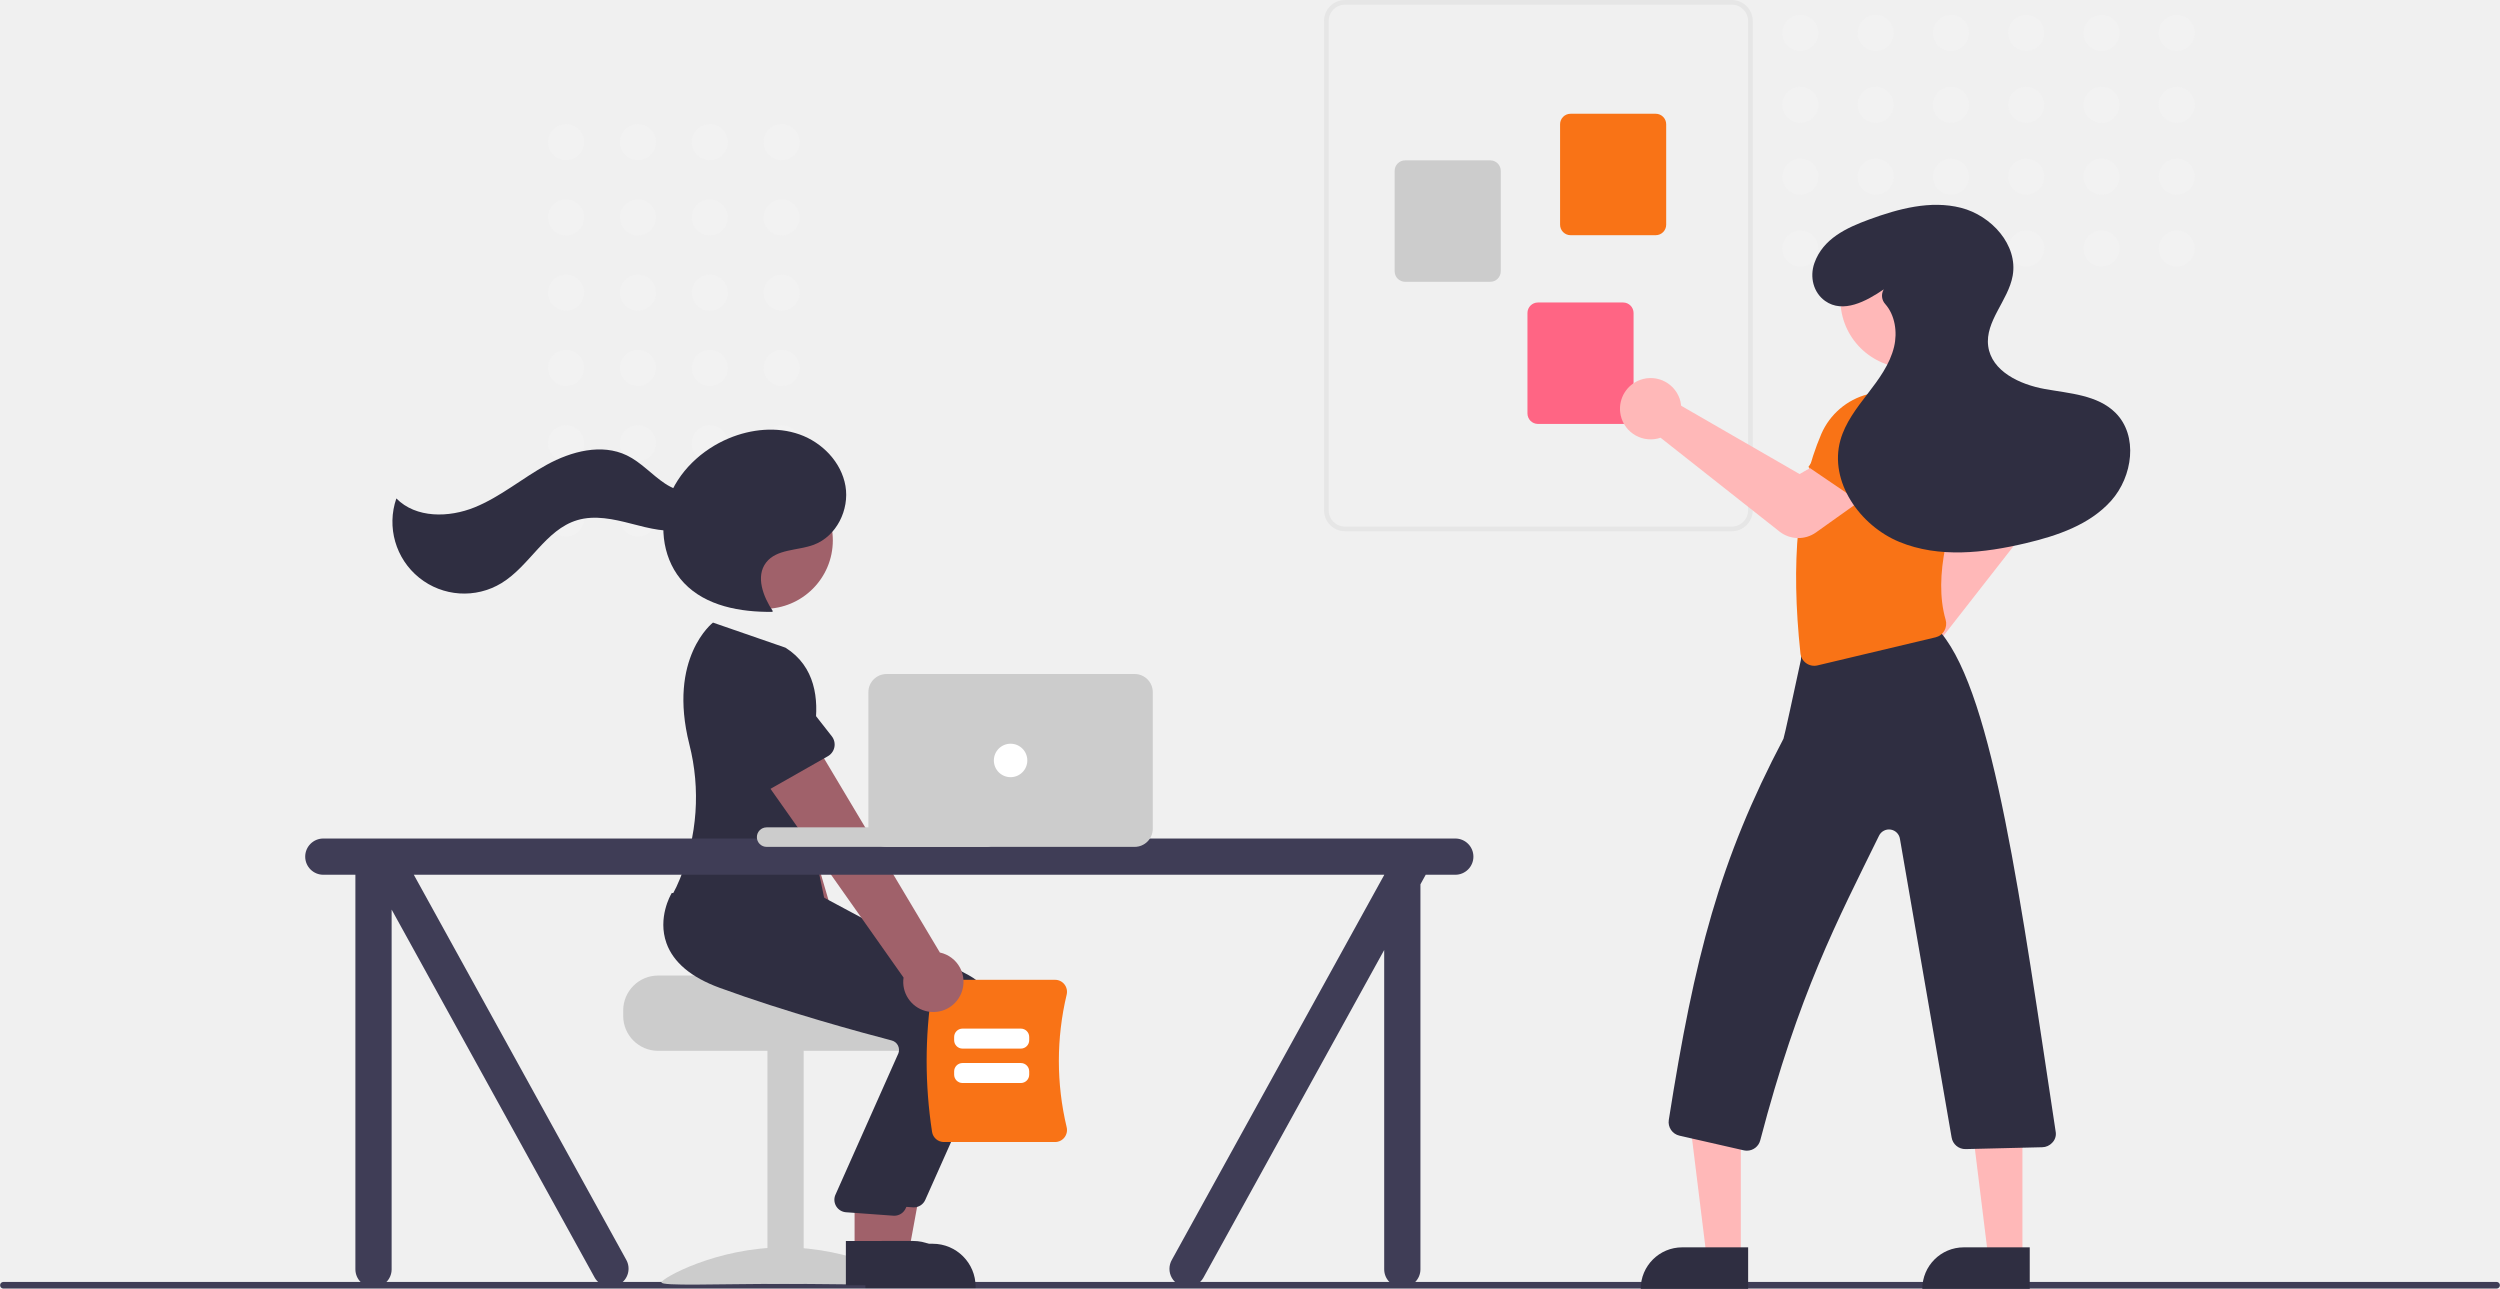
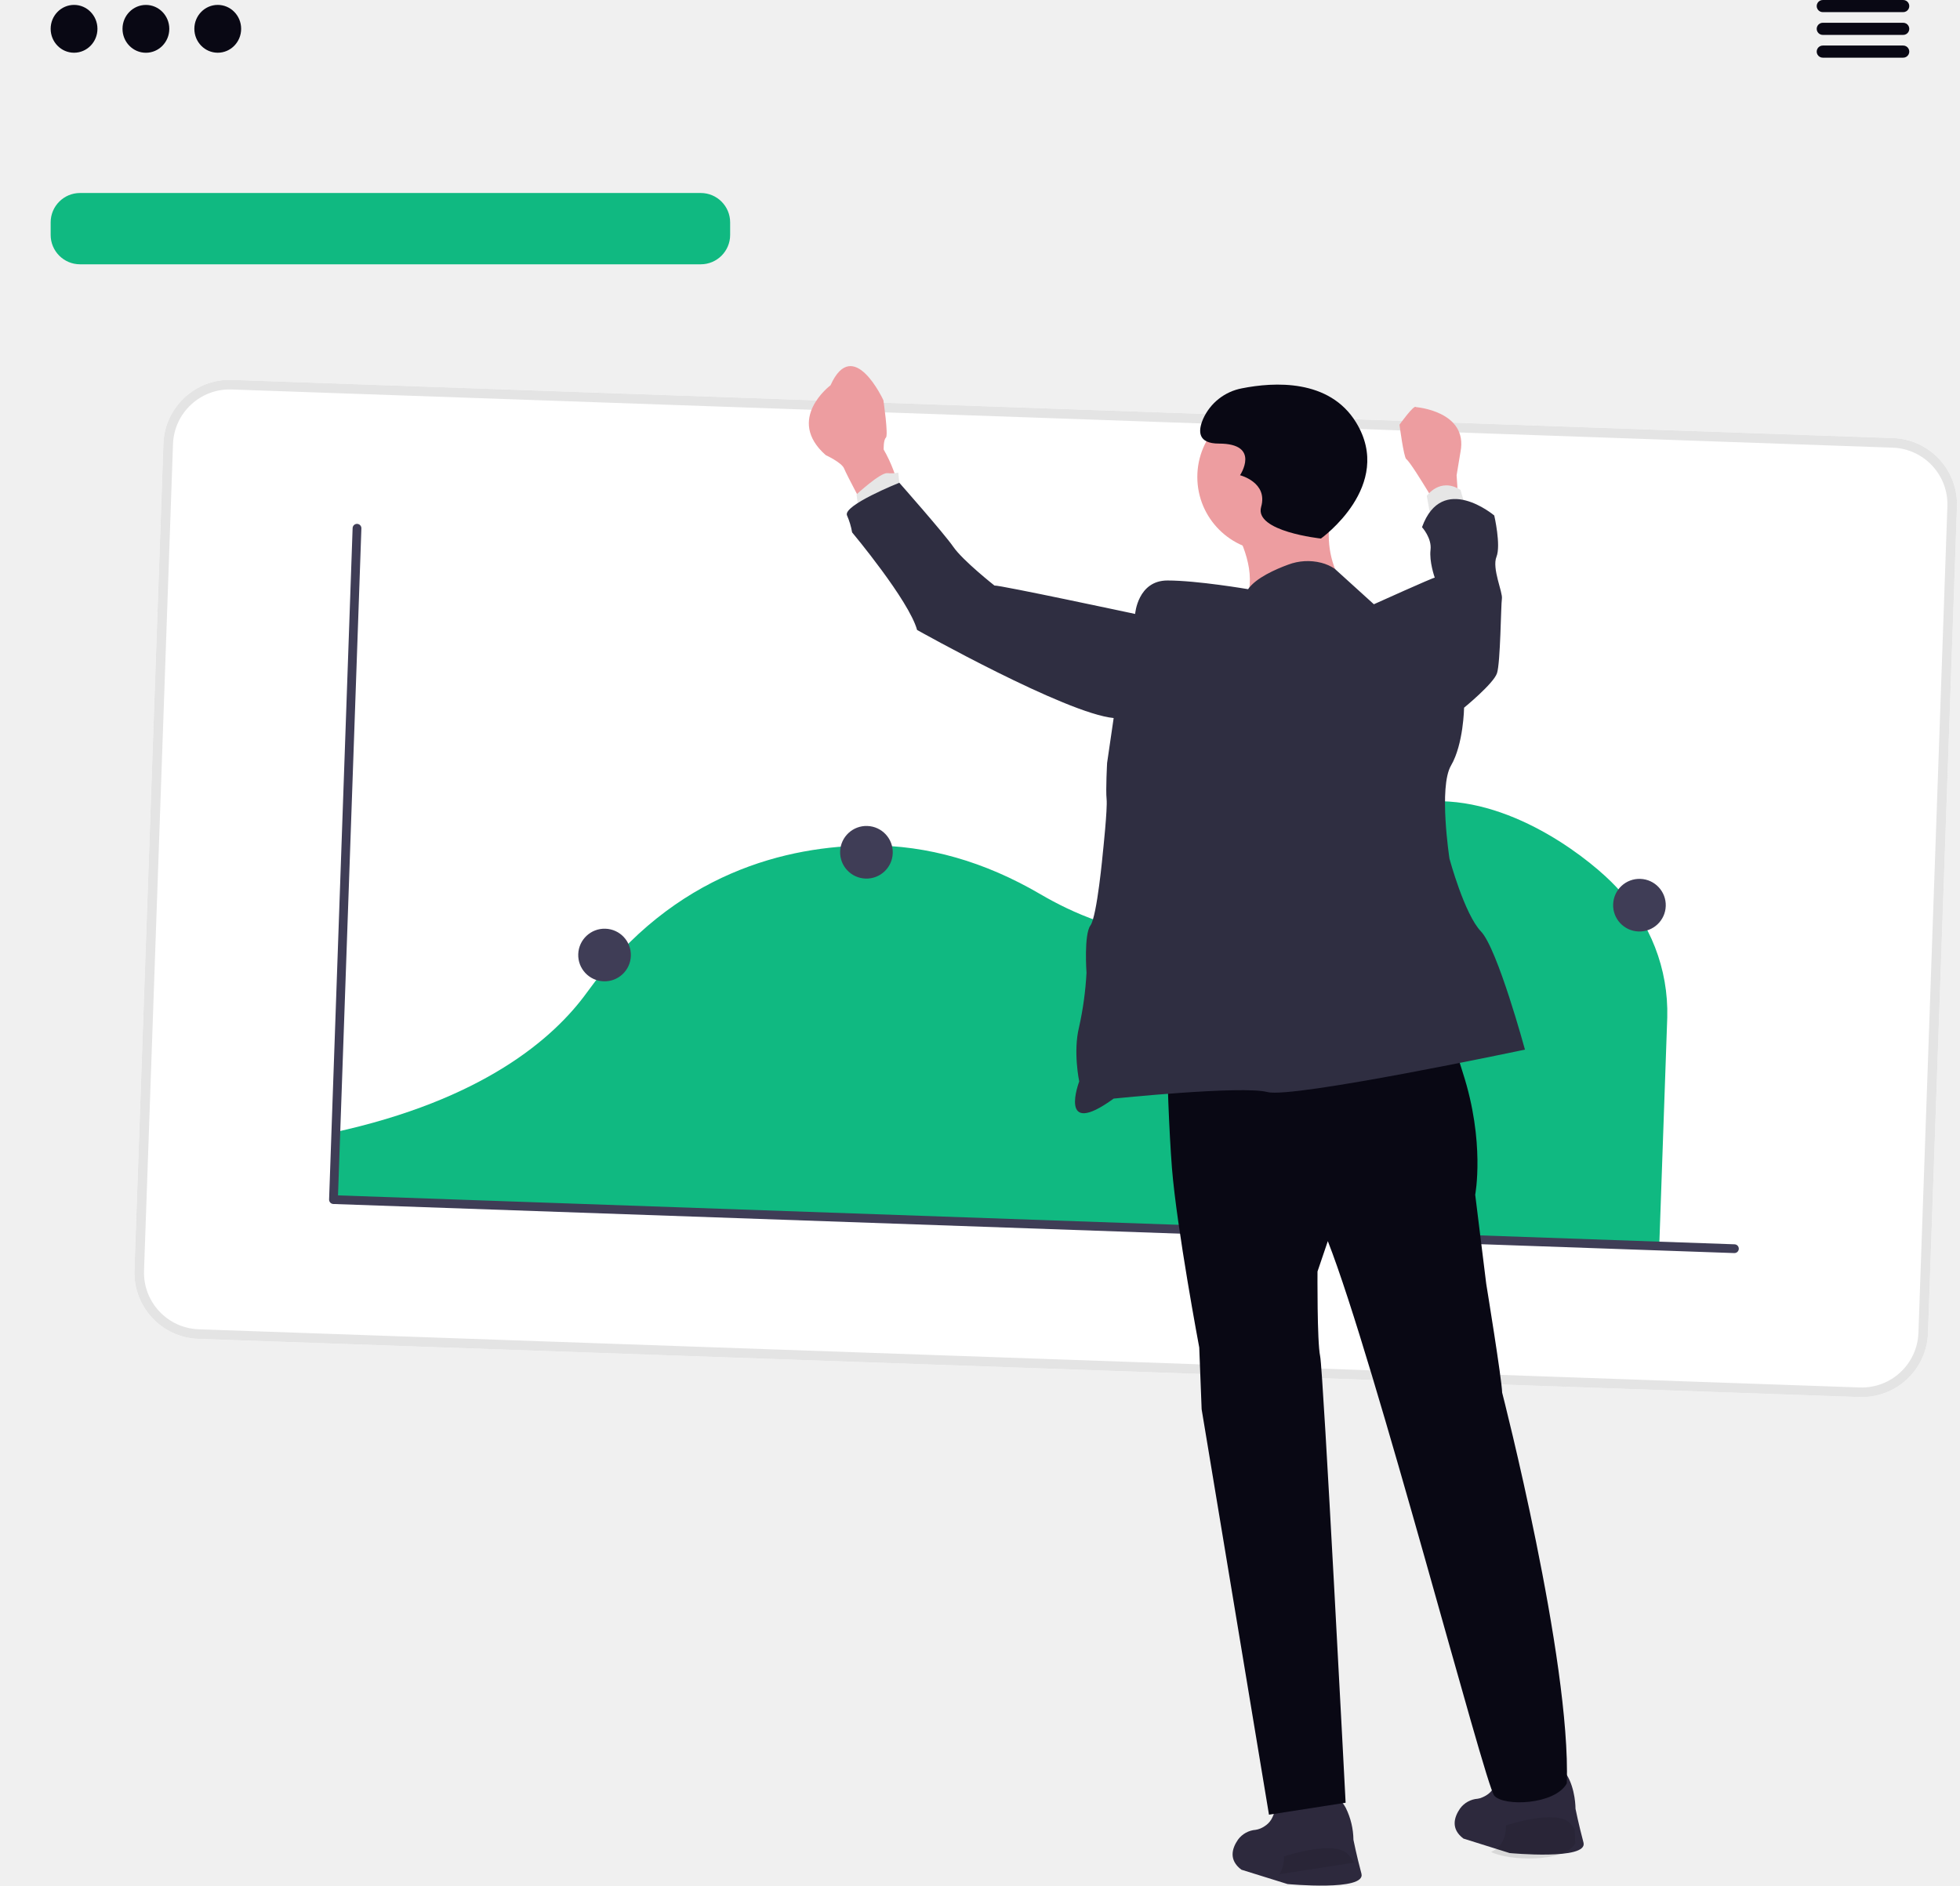
- <svg xmlns="http://www.w3.org/2000/svg" width="896.675" height="462.272" viewBox="0 0 896.675 462.272" role="img" artist="Katerina Limpitsouni" source="https://undraw.co/">
-   <path d="M1047.147,681.033H152.853a1.191,1.191,0,0,1,0-2.381h894.294a1.191,1.191,0,0,1,0,2.381Z" transform="translate(-151.6623 -218.8641)" fill="#3f3d56" />
-   <circle cx="280.353" cy="50.98" r="6.467" fill="#f2f2f2" />
-   <circle cx="254.58" cy="50.98" r="6.467" fill="#f2f2f2" />
-   <circle cx="228.807" cy="50.98" r="6.467" fill="#f2f2f2" />
-   <circle cx="203.033" cy="50.98" r="6.467" fill="#f2f2f2" />
-   <circle cx="280.353" cy="77.98" r="6.467" fill="#f2f2f2" />
-   <circle cx="254.58" cy="77.98" r="6.467" fill="#f2f2f2" />
-   <circle cx="228.807" cy="77.98" r="6.467" fill="#f2f2f2" />
-   <circle cx="203.033" cy="77.98" r="6.467" fill="#f2f2f2" />
-   <circle cx="280.353" cy="104.98" r="6.467" fill="#f2f2f2" />
-   <circle cx="254.58" cy="104.98" r="6.467" fill="#f2f2f2" />
-   <circle cx="228.807" cy="104.98" r="6.467" fill="#f2f2f2" />
-   <circle cx="203.033" cy="104.98" r="6.467" fill="#f2f2f2" />
-   <circle cx="280.353" cy="131.98" r="6.467" fill="#f2f2f2" />
-   <circle cx="254.58" cy="131.98" r="6.467" fill="#f2f2f2" />
-   <circle cx="228.807" cy="131.98" r="6.467" fill="#f2f2f2" />
-   <circle cx="203.033" cy="131.98" r="6.467" fill="#f2f2f2" />
-   <circle cx="280.353" cy="158.98" r="6.467" fill="#f2f2f2" />
-   <circle cx="254.58" cy="158.98" r="6.467" fill="#f2f2f2" />
-   <circle cx="228.807" cy="158.98" r="6.467" fill="#f2f2f2" />
-   <circle cx="203.033" cy="158.98" r="6.467" fill="#f2f2f2" />
-   <circle cx="280.353" cy="185.98" r="6.467" fill="#f2f2f2" />
-   <circle cx="254.58" cy="185.98" r="6.467" fill="#f2f2f2" />
-   <circle cx="228.807" cy="185.98" r="6.467" fill="#f2f2f2" />
-   <circle cx="203.033" cy="185.98" r="6.467" fill="#f2f2f2" />
-   <path d="M375.19,581.264v2a12.511,12.511,0,0,0,12.5,12.5h90a12.505,12.505,0,0,0,12.5-12.5v-2a12.41,12.41,0,0,0-2.9-8,12.859,12.859,0,0,0-2.11-2s-49.48-1.12-49.48-2.5H387.69A12.517,12.517,0,0,0,375.19,581.264Z" transform="translate(-151.6623 -218.8641)" fill="#ccc" />
-   <rect x="275.252" y="376.403" width="13" height="84" fill="#ccc" />
-   <path d="M476.914,678.811c0,1.405-19.699.543-44,.543s-44,.861-44-.543,19.699-12.543,44-12.543S476.914,677.406,476.914,678.811Z" transform="translate(-151.6623 -218.8641)" fill="#ccc" />
-   <path d="M459.041,579.568a10.743,10.743,0,0,0-3.807-16.027L427.681,469.656l-20.981,10.276,33.681,89.055a10.801,10.801,0,0,0,18.66,10.581Z" transform="translate(-151.6623 -218.8641)" fill="#a0616a" />
-   <path d="M433.923,485.335l-23.483,6.357a4.817,4.817,0,0,1-6.042-4.086l-2.838-24.087a13.377,13.377,0,0,1,25.846-6.915l9.674,22.156a4.817,4.817,0,0,1-3.156,6.576Z" transform="translate(-151.6623 -218.8641)" fill="#F97316" />
-   <polygon points="313.516 450.101 325.776 450.1 331.609 418.304 313.514 418.304 313.516 450.101" fill="#a0616a" />
-   <path d="M462.051,664.962l24.144-.001h.001a15.386,15.386,0,0,1,15.386,15.386v.5l-39.531.001Z" transform="translate(-151.6623 -218.8641)" fill="#2f2e41" />
-   <path d="M479.409,651.914q-.214,0-.43-.021l-16.967-1.235a4.5,4.5,0,0,1-3.809-6.029l22.707-51.015a3.498,3.498,0,0,0-.196-2.799,3.451,3.451,0,0,0-2.211-1.76c-10.677-2.791-38.072-10.223-61.786-18.918-10.16-3.726-16.559-9.109-19.019-16.002-3.243-9.087,1.555-17.374,1.76-17.722l.161-.272,22.315,2.028,24.191,2.058,53.013,28.428a20.086,20.086,0,0,1,8.819,25.784l-24.441,54.808A4.497,4.497,0,0,1,479.409,651.914Z" transform="translate(-151.6623 -218.8641)" fill="#2f2e41" />
-   <circle cx="274.15" cy="193.816" r="24.561" fill="#a0616a" />
-   <polygon points="306.516 449.101 318.776 449.1 324.609 417.304 306.514 417.304 306.516 449.101" fill="#a0616a" />
-   <path d="M455.051,663.962l24.144-.001h.001a15.386,15.386,0,0,1,15.386,15.386v.5l-39.531.001Z" transform="translate(-151.6623 -218.8641)" fill="#2f2e41" />
-   <path d="M472.409,654.914q-.214,0-.43-.021l-16.967-1.235a4.5,4.5,0,0,1-3.809-6.029l22.707-51.015a3.498,3.498,0,0,0-.196-2.799,3.451,3.451,0,0,0-2.211-1.76c-10.677-2.791-38.072-10.223-61.786-18.918-10.16-3.726-16.559-9.109-19.019-16.002-3.243-9.087,1.555-17.374,1.76-17.722l.161-.272,22.315,2.028,24.191,2.058,53.013,28.428a20.086,20.086,0,0,1,8.819,25.784l-24.441,54.808A4.497,4.497,0,0,1,472.409,654.914Z" transform="translate(-151.6623 -218.8641)" fill="#2f2e41" />
-   <path d="M433.387,451.168l-26-9s-16.322,12.54-8.481,43.649a77.012,77.012,0,0,1-3.4,48.32,49.778,49.778,0,0,1-2.619,5.531s29,35,56,9l-10.5-50.5S454.887,464.668,433.387,451.168Z" transform="translate(-151.6623 -218.8641)" fill="#2f2e41" />
-   <path d="M428.862,438.076c-3.496-5.232-6.254-12.488-2.406-17.466,3.799-4.914,11.292-4.19,17.111-6.365,8.104-3.029,12.804-12.549,11.338-21.076s-8.31-15.594-16.464-18.486-17.348-1.951-25.333,1.379c-9.829,4.1-18.261,12.03-21.797,22.076s-1.646,22.108,5.689,29.83c7.864,8.278,20.206,10.485,31.623,10.351" transform="translate(-151.6623 -218.8641)" fill="#2f2e41" />
-   <path d="M406.015,393.444c-4.405,3.586-11.125,1.993-15.854-1.154s-8.565-7.628-13.681-10.096c-9.019-4.35-19.924-1.458-28.702,3.36s-16.559,11.475-25.831,15.256-21.104,3.968-28.125-3.172a25.732,25.732,0,0,0,37.71,30.371c10.159-6.188,15.771-19.164,27.166-22.579,6.306-1.89,13.076-.368,19.449,1.281s13.018,3.43,19.449,2.027,12.447-7.183,11.629-13.715Z" transform="translate(-151.6623 -218.8641)" fill="#2f2e41" />
-   <path d="M485.969,624.871a167.506,167.506,0,0,1,0-50.975,4.303,4.303,0,0,1,4.237-3.606h39.873a4.247,4.247,0,0,1,3.355,1.626,4.319,4.319,0,0,1,.807,3.705,102.328,102.328,0,0,0-0,47.525,4.318,4.318,0,0,1-.807,3.705,4.247,4.247,0,0,1-3.355,1.626H490.206A4.303,4.303,0,0,1,485.969,624.871Z" transform="translate(-151.6623 -218.8641)" fill="#F97316" />
-   <path d="M517.808,594.966H496.885a3.003,3.003,0,0,1-3-3v-1.172a3.003,3.003,0,0,1,3-3h20.924a3.003,3.003,0,0,1,3,3v1.172A3.003,3.003,0,0,1,517.808,594.966Z" transform="translate(-151.6623 -218.8641)" fill="#fff" />
-   <path d="M517.808,607.311H496.885a3.003,3.003,0,0,1-3-3v-1.172a3.003,3.003,0,0,1,3-3h20.924a3.003,3.003,0,0,1,3,3V604.311A3.003,3.003,0,0,1,517.808,607.311Z" transform="translate(-151.6623 -218.8641)" fill="#fff" />
-   <path d="M496.454,575.068a10.743,10.743,0,0,0-7.69-14.567L438.628,476.477,420.88,491.669l54.862,77.816a10.801,10.801,0,0,0,20.712,5.584Z" transform="translate(-151.6623 -218.8641)" fill="#a0616a" />
-   <path d="M448.589,490.099l-21.15,12.022a4.817,4.817,0,0,1-6.871-2.446l-8.766-22.614a13.377,13.377,0,0,1,23.298-13.153l14.903,19.036a4.817,4.817,0,0,1-1.413,7.156Z" transform="translate(-151.6623 -218.8641)" fill="#2f2e41" />
-   <path d="M673.63,519.614h-406a6.5,6.5,0,1,0,0,13h11.5v141.5a6.5,6.5,0,0,0,13,0V545.104l72.871,132.078a6.5,6.5,0,0,0,11.258-6.5L300.083,532.614H648.13v.084l-76.129,137.984a6.5,6.5,0,1,0,11.258,6.5L648.13,559.604V674.114a6.5,6.5,0,0,0,13,0V536.041l1.891-3.427h10.609a6.5,6.5,0,0,0,0-13Z" transform="translate(-151.6623 -218.8641)" fill="#3f3d56" />
-   <rect x="271.467" y="296.75" width="86" height="7" rx="3.5" fill="#ccc" />
-   <path d="M558.63,522.614h-89a6.507,6.507,0,0,1-6.5-6.5v-49a6.507,6.507,0,0,1,6.5-6.5h89a6.507,6.507,0,0,1,6.5,6.5v49A6.507,6.507,0,0,1,558.63,522.614Z" transform="translate(-151.6623 -218.8641)" fill="#ccc" />
-   <circle cx="362.467" cy="272.75" r="6" fill="#fff" />
-   <path d="M626.55,401.886v-175.5a7.53,7.53,0,0,1,7.521-7.521H772.8a7.53,7.53,0,0,1,7.521,7.521v175.5a7.53,7.53,0,0,1-7.521,7.521H634.072A7.53,7.53,0,0,1,626.55,401.886Zm7.521-181.35a5.857,5.857,0,0,0-5.85,5.85v175.5a5.857,5.857,0,0,0,5.85,5.85H772.8a5.857,5.857,0,0,0,5.85-5.85v-175.5a5.857,5.857,0,0,0-5.85-5.85Z" transform="translate(-151.6623 -218.8641)" fill="#e6e6e6" />
-   <path d="M711.215,299.462V263.426a3.765,3.765,0,0,1,3.761-3.761h30.537a3.765,3.765,0,0,1,3.761,3.761v36.036a3.765,3.765,0,0,1-3.761,3.761h-30.537A3.765,3.765,0,0,1,711.215,299.462Z" transform="translate(-151.6623 -218.8641)" fill="#F97316" />
-   <path d="M651.88,316.176V280.14a3.765,3.765,0,0,1,3.761-3.761h30.537a3.765,3.765,0,0,1,3.761,3.761v36.036a3.765,3.765,0,0,1-3.761,3.761h-30.537A3.765,3.765,0,0,1,651.88,316.176Z" transform="translate(-151.6623 -218.8641)" fill="#ccc" />
-   <path d="M699.515,367.155V331.119a3.765,3.765,0,0,1,3.761-3.761h30.537a3.765,3.765,0,0,1,3.761,3.761v36.036a3.765,3.765,0,0,1-3.761,3.761h-30.537A3.765,3.765,0,0,1,699.515,367.155Z" transform="translate(-151.6623 -218.8641)" fill="#ff6584" />
-   <circle cx="780.741" cy="11.82" r="6.467" fill="#f2f2f2" />
-   <circle cx="780.741" cy="37.594" r="6.467" fill="#f2f2f2" />
-   <circle cx="780.741" cy="63.367" r="6.467" fill="#f2f2f2" />
-   <circle cx="780.741" cy="89.14" r="6.467" fill="#f2f2f2" />
-   <circle cx="753.741" cy="11.82" r="6.467" fill="#f2f2f2" />
-   <circle cx="753.741" cy="37.594" r="6.467" fill="#f2f2f2" />
-   <circle cx="753.741" cy="63.367" r="6.467" fill="#f2f2f2" />
-   <circle cx="753.741" cy="89.14" r="6.467" fill="#f2f2f2" />
-   <circle cx="726.741" cy="11.82" r="6.467" fill="#f2f2f2" />
-   <circle cx="726.741" cy="37.594" r="6.467" fill="#f2f2f2" />
-   <circle cx="726.741" cy="63.367" r="6.467" fill="#f2f2f2" />
-   <circle cx="726.741" cy="89.14" r="6.467" fill="#f2f2f2" />
-   <circle cx="699.741" cy="11.82" r="6.467" fill="#f2f2f2" />
-   <circle cx="699.741" cy="37.594" r="6.467" fill="#f2f2f2" />
-   <circle cx="699.741" cy="63.367" r="6.467" fill="#f2f2f2" />
-   <circle cx="699.741" cy="89.14" r="6.467" fill="#f2f2f2" />
-   <circle cx="672.741" cy="11.82" r="6.467" fill="#f2f2f2" />
-   <circle cx="672.741" cy="37.594" r="6.467" fill="#f2f2f2" />
-   <circle cx="672.741" cy="63.367" r="6.467" fill="#f2f2f2" />
-   <circle cx="672.741" cy="89.14" r="6.467" fill="#f2f2f2" />
-   <circle cx="645.741" cy="11.82" r="6.467" fill="#f2f2f2" />
-   <circle cx="645.741" cy="37.594" r="6.467" fill="#f2f2f2" />
-   <circle cx="645.741" cy="63.367" r="6.467" fill="#f2f2f2" />
-   <circle cx="645.741" cy="89.14" r="6.467" fill="#f2f2f2" />
-   <path d="M823.457,460.117a11.003,11.003,0,0,1,7.768-14.464,10.59,10.59,0,0,1,1.451-.236l24.303-42.599-6.137-10.542,15.275-11.785,11.687,16.232a11.149,11.149,0,0,1-.26,13.309L844.179,452.745a10.507,10.507,0,0,1,.311,1.035A11.003,11.003,0,0,1,835.13,467.269a10.706,10.706,0,0,1-1.347.084A11.036,11.036,0,0,1,823.457,460.117Z" transform="translate(-151.6623 -218.8641)" fill="#ffb8b8" />
-   <polygon points="624.38 450.888 612.12 450.887 606.288 403.599 624.382 403.6 624.38 450.888" fill="#ffb8b8" />
-   <path d="M603.363,447.384H627.007a0,0,0,0,1,0,0v14.887a0,0,0,0,1,0,0H588.476a0,0,0,0,1,0,0v0A14.887,14.887,0,0,1,603.363,447.384Z" fill="#2f2e41" />
-   <polygon points="725.38 450.888 713.12 450.887 707.288 403.599 725.382 403.6 725.38 450.888" fill="#ffb8b8" />
-   <path d="M704.363,447.384H728.007a0,0,0,0,1,0,0v14.887a0,0,0,0,1,0,0H689.476a0,0,0,0,1,0,0v0A14.887,14.887,0,0,1,704.363,447.384Z" fill="#2f2e41" />
-   <path d="M869.518,382.793l-27.525,10.459-6.72-18.667a11.168,11.168,0,0,1,5.002-13.5h0a11.168,11.168,0,0,1,14.262,2.784Z" transform="translate(-151.6623 -218.8641)" fill="#F97316" />
-   <path d="M777.101,631.452l-23.084-5.265a4.986,4.986,0,0,1-3.812-5.619c9.263-58.709,18.174-93.091,41.14-136.752.321-.814,3.907-17.338,6.247-28.285a4.972,4.972,0,0,1,4.214-5.024l43.044-6.625a5.57,5.57,0,0,1,2.021-.304l.43.082-.005.423c-.005.438-.441.504-.604.53l-.572.088a6.685,6.685,0,0,1,1.775,1.207c18.86,22.684,28.667,97.04,41.123,179.185a4.484,4.484,0,0,1-1.304,3.647,4.933,4.933,0,0,1-3.538,1.601l-27.501.67a4.982,4.982,0,0,1-5.035-4.218L833.115,519.743a3.974,3.974,0,0,0-7.495-1.156c-14.944,30.435-28.881,56.755-42.606,109.266a4.953,4.953,0,0,1-4.792,3.726A5.03,5.03,0,0,1,777.101,631.452Z" transform="translate(-151.6623 -218.8641)" fill="#2f2e41" />
-   <path d="M799.508,456.753a4.999,4.999,0,0,1-2.083-3.549c-3.525-32.91-1.07-58.664,7.506-78.735a24.992,24.992,0,0,1,16.567-14.18l22.25-1.123.115.056a26.005,26.005,0,0,1,14.219,27.588c-7.156,18.863-13.148,38.503-8.579,54.346a5.122,5.122,0,0,1-.484,3.983,4.884,4.884,0,0,1-3.116,2.309l-42.378,10.081a4.964,4.964,0,0,1-4.017-.777Z" transform="translate(-151.6623 -218.8641)" fill="#F97316" />
-   <path d="M789.93,409.526l-42.674-33.666a10.516,10.516,0,0,1-1.036.306A11.027,11.027,0,0,1,737.402,374.474a10.913,10.913,0,0,1-4.626-7.733,11.023,11.023,0,0,1,7.209-11.638,11.004,11.004,0,0,1,14.426,7.837,10.573,10.573,0,0,1,.229,1.452l42.481,24.507,10.572-6.086,11.711,15.332-16.414,11.699a10.942,10.942,0,0,1-13.06-.318Z" transform="translate(-151.6623 -218.8641)" fill="#ffb8b8" />
-   <path d="M824.611,402.92l-24.349-16.557,11.443-16.207a11.168,11.168,0,0,1,13.929-3.64l0,0a11.168,11.168,0,0,1,5.894,13.283Z" transform="translate(-151.6623 -218.8641)" fill="#F97316" />
-   <circle cx="684.659" cy="107.431" r="24.561" fill="#ffb8b8" />
-   <path d="M827.316,322.637c-6.313,4.321-14.601,8.762-21.049,4.161-4.234-3.021-5.567-8.615-3.851-13.525,3.087-8.829,11.569-12.715,19.681-15.695,10.544-3.873,22.026-6.954,32.911-4.181s20.506,13.313,18.541,24.373c-1.58,8.894-9.97,16.295-8.779,25.25,1.199,9.012,11.334,13.756,20.281,15.367s18.96,2.128,25.391,8.555c8.203,8.199,6.155,22.853-1.564,31.51s-19.367,12.58-30.654,15.248c-14.955,3.534-31.129,5.392-45.332-.474s-25.256-21.654-21.141-36.46c1.738-6.254,5.832-11.539,9.789-16.685s7.963-10.526,9.472-16.839c1.258-5.261.327-11.369-3.162-15.315a4.437,4.437,0,0,1-.594-5.186Z" transform="translate(-151.6623 -218.8641)" fill="#2f2e41" />
+ <svg xmlns="http://www.w3.org/2000/svg" width="800" height="769.767" viewBox="0 0 800 769.767" role="img" artist="Katerina Limpitsouni" source="https://undraw.co/">
+   <g transform="translate(-88.149 -51.117)">
+     <path d="M1051.459,695H329.733a28.794,28.794,0,0,1-28.761-28.761V307.048a28.794,28.794,0,0,1,28.761-28.761h721.726a28.794,28.794,0,0,1,28.761,28.761V666.237A28.794,28.794,0,0,1,1051.459,695Z" transform="translate(-212.823 -183.587)" fill="#f0f0f0" />
+     <g transform="matrix(0.999, 0.035, -0.035, 0.999, 155.79, 205.252)">
+       <path d="M705.758,391.874H27.047A27.078,27.078,0,0,1,0,364.827V27.047A27.077,27.077,0,0,1,27.047,0H705.758A27.077,27.077,0,0,1,732.8,27.047v337.78a27.078,27.078,0,0,1-27.047,27.047Z" transform="translate(0 0)" fill="#fff" />
+       <path d="M705.758,391.874H27.047A27.078,27.078,0,0,1,0,364.827V27.047A27.077,27.077,0,0,1,27.047,0H705.758A27.077,27.077,0,0,1,732.8,27.047v337.78a27.078,27.078,0,0,1-27.047,27.047ZM27.047,3.919A23.154,23.154,0,0,0,3.919,27.047V364.827a23.155,23.155,0,0,0,23.128,23.129H705.758a23.155,23.155,0,0,0,23.128-23.128V27.047A23.154,23.154,0,0,0,705.758,3.919Z" transform="translate(0 0)" fill="#e4e4e4" />
+       <path d="M0,178.071H542.72V85.05a73.654,73.654,0,0,0-22.591-52.464l-.147-.144c-9.694-9.726-42.088-34.41-75.606-32.317-17.706,1.1-32.864,9.635-45.053,25.362C361.38,74.458,311.54,57.928,285.207,43.716,262,31.188,238.3,25.308,214.761,26.244c-32.967,1.289-79.369,13.434-113.21,63.973C88.627,109.5,60.518,135.685,0,151.071Z" transform="translate(79.166 154.665)" fill="#10B981" style="isolation:isolate" />
+       <path d="M574.174,277.926H1.791A1.791,1.791,0,0,1,0,276.135V1.791a1.791,1.791,0,1,1,3.583,0V274.343H574.174a1.791,1.791,0,1,1,0,3.583Z" transform="translate(78.42 56.974)" fill="#3f3d56" />
+       <ellipse cx="10.748" cy="10.748" rx="10.748" ry="10.748" transform="translate(281.983 172.98)" fill="#3f3d56" />
+       <ellipse cx="10.748" cy="10.748" rx="10.748" ry="10.748" transform="translate(492.781 144.873)" fill="#3f3d56" />
+       <ellipse cx="10.748" cy="10.748" rx="10.748" ry="10.748" transform="translate(387.382 202.843)" fill="#3f3d56" />
+       <ellipse cx="10.748" cy="10.748" rx="10.748" ry="10.748" transform="translate(176.583 218.654)" fill="#3f3d56" />
+       <ellipse cx="10.748" cy="10.748" rx="10.748" ry="10.748" transform="translate(598.181 183.52)" fill="#3f3d56" />
+     </g>
+     <rect width="277.342" height="29.108" rx="12" transform="translate(108.825 129.905)" fill="#10B981" />
+     <g transform="translate(418.288 200.57)">
+       <path d="M665.781,816.47l-18.832-5.858c-5.285-3.954-3.845-8.739-1.379-12.29a9.886,9.886,0,0,1,7.213-3.991,8.713,8.713,0,0,0,3.5-1.391,8.347,8.347,0,0,0,2.844-2.807,13.828,13.828,0,0,0,1.843-7.262s20.175-6.761,25.984-1a15.019,15.019,0,0,1,2.612,3.527,30.279,30.279,0,0,1,3.112,13.01s1.281,6.444,3.259,13.791S665.781,816.47,665.781,816.47Z" transform="translate(-470.392 -196.796)" fill="#2d293d" />
+       <path d="M740.053,806.109,721.209,800.2c-5.285-3.954-3.832-8.739-1.379-12.29a9.825,9.825,0,0,1,7.213-3.979,6.615,6.615,0,0,0,2.1-.659,11.5,11.5,0,0,0,1.416-.745c5.089-3.063,4.674-10.069,4.674-10.069s20.175-6.761,26-1a14.854,14.854,0,0,1,2.05,2.575c3.735,5.919,3.662,14,3.662,14s1.294,6.456,3.259,13.791S740.053,806.109,740.053,806.109Z" transform="translate(-454.019 -199.091)" fill="#2d293d" />
+       <path d="M684.107,781.83a15.027,15.027,0,0,1,2.612,3.527h0l-30.439,4.723a13.828,13.828,0,0,0,1.843-7.262S678.3,776.07,684.107,781.83Z" transform="translate(-464.164 -174.439)" opacity="0.1" />
+       <path d="M761.167,774.035l.22,5.724c-4.443,8.019-27.522,7.189-34.357,3.515a11.528,11.528,0,0,0,1.416-.745c5.089-3.063,4.674-10.069,4.674-10.069s20.175-6.761,26-1a14.854,14.854,0,0,1,2.05,2.575Z" transform="translate(-448.565 -176.725)" opacity="0.1" />
+       <path d="M784.675,835.863c-4.882,8.775-25.793,9.5-29.613,4.986s-48.888-177.9-67.927-226.369l-4.211,12.4s-.2,28.632,1.074,34.564,10.4,182.3,10.4,182.3l-31.281,4.882-27.486-165.5-.976-25.215s-9.154-48.575-11.143-73.229c-1.221-15.793-1.916-37.371-2.209-50.845-.171-7.567-.232-12.571-.232-12.571L732.89,505.26s.085,5.187,2.673,16.6c1.379,6.1,3.491,14.036,6.688,23.909,9.154,28.266,5.041,49.771,5.041,49.771l4.5,36.367s6.418,39.31,6.49,44.392C758.286,676.3,786.4,785.567,784.675,835.863Z" transform="translate(-475.305 -257.27)" fill="#090814" />
+       <path d="M721.3,315.753l-1.587,9.569.281,4.211.2,3.112L709.4,334.182l-1.306-2.2h0c-2.441-3.979-7.384-12.071-8.934-13.291-1.039-.8-2.761-14.037-2.761-14.037s6.021-8.4,6.7-7.175C703.1,297.482,724.5,299.105,721.3,315.753Z" transform="translate(-455.319 -280.742)" fill="#ed9da0" />
+       <path d="M721.115,331.892l-14.17,3.857-.391-2.111-1.025-5.7s5.37-7.762,13.767-2.441l.83,2.893Z" transform="translate(-453.305 -274.949)" fill="#e6e6e6" />
+       <path d="M534.252,328.665l-14.939,8.787s-.635-1.22-1.5-2.832c-1.562-2.99-3.906-7.494-4.565-9.1-1-2.441-7.494-5.443-7.494-5.443-16.562-14.646,1.965-28.5,1.965-28.5,9.288-20.663,21.578,6.1,21.578,6.1s2.1,14.243,1.037,15.256-.915,4.882-.915,4.882a57.165,57.165,0,0,1,4.015,8.543C533.971,327.786,534.252,328.665,534.252,328.665Z" transform="translate(-498.87 -283.744)" fill="#ed9da0" />
+       <path d="M532.468,325.368l-16.818,9.1-.488-3.661-.342-2.539s9.617-8.9,12.559-8.69a15.71,15.71,0,0,0,4.479-.183l.317,3.088Z" transform="translate(-495.353 -275.883)" fill="#e6e6e6" />
+       <path d="M695.986,375.752s-74.449,11.314-60.658,6.237c9.605-3.539,13.242-9.874,13.779-16.769.439-5.773-1.22-11.936-3.442-17.2a74.45,74.45,0,0,0-7.213-13.254s55.959-33.649,45.67-4.638A45.575,45.575,0,0,0,681.4,343.8a38,38,0,0,0,1.989,13.657,40.85,40.85,0,0,0,12.6,18.295Z" transform="translate(-469.159 -276.117)" fill="#ed9da0" />
+       <path d="M788.366,554.175s-94.746,20.04-105.108,17.319-62.769,2.673-62.769,2.673c-23.043,16.757-14.06-7.006-14.06-7.006s-2.551-12.132-.073-22.115a135.472,135.472,0,0,0,3.051-22.237s-1.123-15.573,1.6-19.32,5.089-29.865,5.089-29.865,1.916-17.782,1.513-21.664.207-14.841.207-14.841l2.673-18.307c-19.528-1.855-80.234-35.955-80.234-35.955-3.332-12.107-26.521-39.836-26.521-39.836a29.585,29.585,0,0,0-2.087-6.945c-1.721-4.1,21.346-13.315,21.346-13.315s18.234,20.638,22.091,26.216,16.745,15.744,16.745,15.744c1.932-.259,57.424,11.595,57.424,11.595s1.028-13.659,13.207-13.657,32.891,3.552,32.891,3.552c3.21-4.626,11.3-8.165,16.379-10.02a22.457,22.457,0,0,1,13.547-.744,17.536,17.536,0,0,1,5.456,2.441l15.964,14.475s24.617-11.119,24.849-10.85c-.1-.329-2.294-6.542-1.721-11.375s-3.478-9.239-3.478-9.239c8.238-22.7,29.487-4.772,29.487-4.772s2.807,12.119.9,16.879,2.636,14.475,2.221,17.087-.573,26.191-2.014,30.451-13.425,14.048-13.425,14.048-.207,14.841-5.333,23.616-.622,38.03-.622,38.03,6.1,22.664,12.852,29.694S788.366,554.175,788.366,554.175Z" transform="translate(-496.073 -275.142)" fill="#2f2e41" />
+       <ellipse cx="30.435" cy="30.435" rx="30.435" ry="30.435" transform="translate(158.564 14.826)" fill="#ed9da0" />
+       <path d="M277.855,391.184s30.15-21.535,14.357-47.378c-10.956-17.928-33.659-16.509-46.537-13.958a21.756,21.756,0,0,0-15.916,12.522c-2.154,5.025-2.154,10.05,6.461,10.05,17.228,0,8.614,12.921,8.614,12.921s11.486,2.871,8.614,12.921S277.855,391.184,277.855,391.184Z" transform="translate(-68.838 -320.788)" fill="#090814" />
+     </g>
+     <ellipse cx="9.549" cy="9.762" rx="9.549" ry="9.762" transform="translate(108.825 53.117)" fill="#090814" />
+     <ellipse cx="9.549" cy="9.762" rx="9.549" ry="9.762" transform="translate(138.151 53.13)" fill="#090814" />
+     <ellipse cx="9.549" cy="9.762" rx="9.549" ry="9.762" transform="translate(167.478 53.117)" fill="#090814" />
+     <g transform="translate(829.71 51.117)">
+       <path d="M925.909,204.039H893.18a2.479,2.479,0,1,1,0-4.957h32.729a2.479,2.479,0,1,1,0,4.957Z" transform="translate(-890.701 -199.082)" fill="#090814" />
+       <path d="M925.909,211.655H893.18a2.479,2.479,0,1,1,0-4.957h32.729a2.479,2.479,0,1,1,0,4.957Z" transform="translate(-890.701 -197.403)" fill="#090814" />
+       <path d="M925.909,219.27H893.18a2.479,2.479,0,1,1,0-4.957h32.729a2.479,2.479,0,1,1,0,4.957Z" transform="translate(-890.701 -195.724)" fill="#090814" />
+     </g>
+   </g>
</svg>
